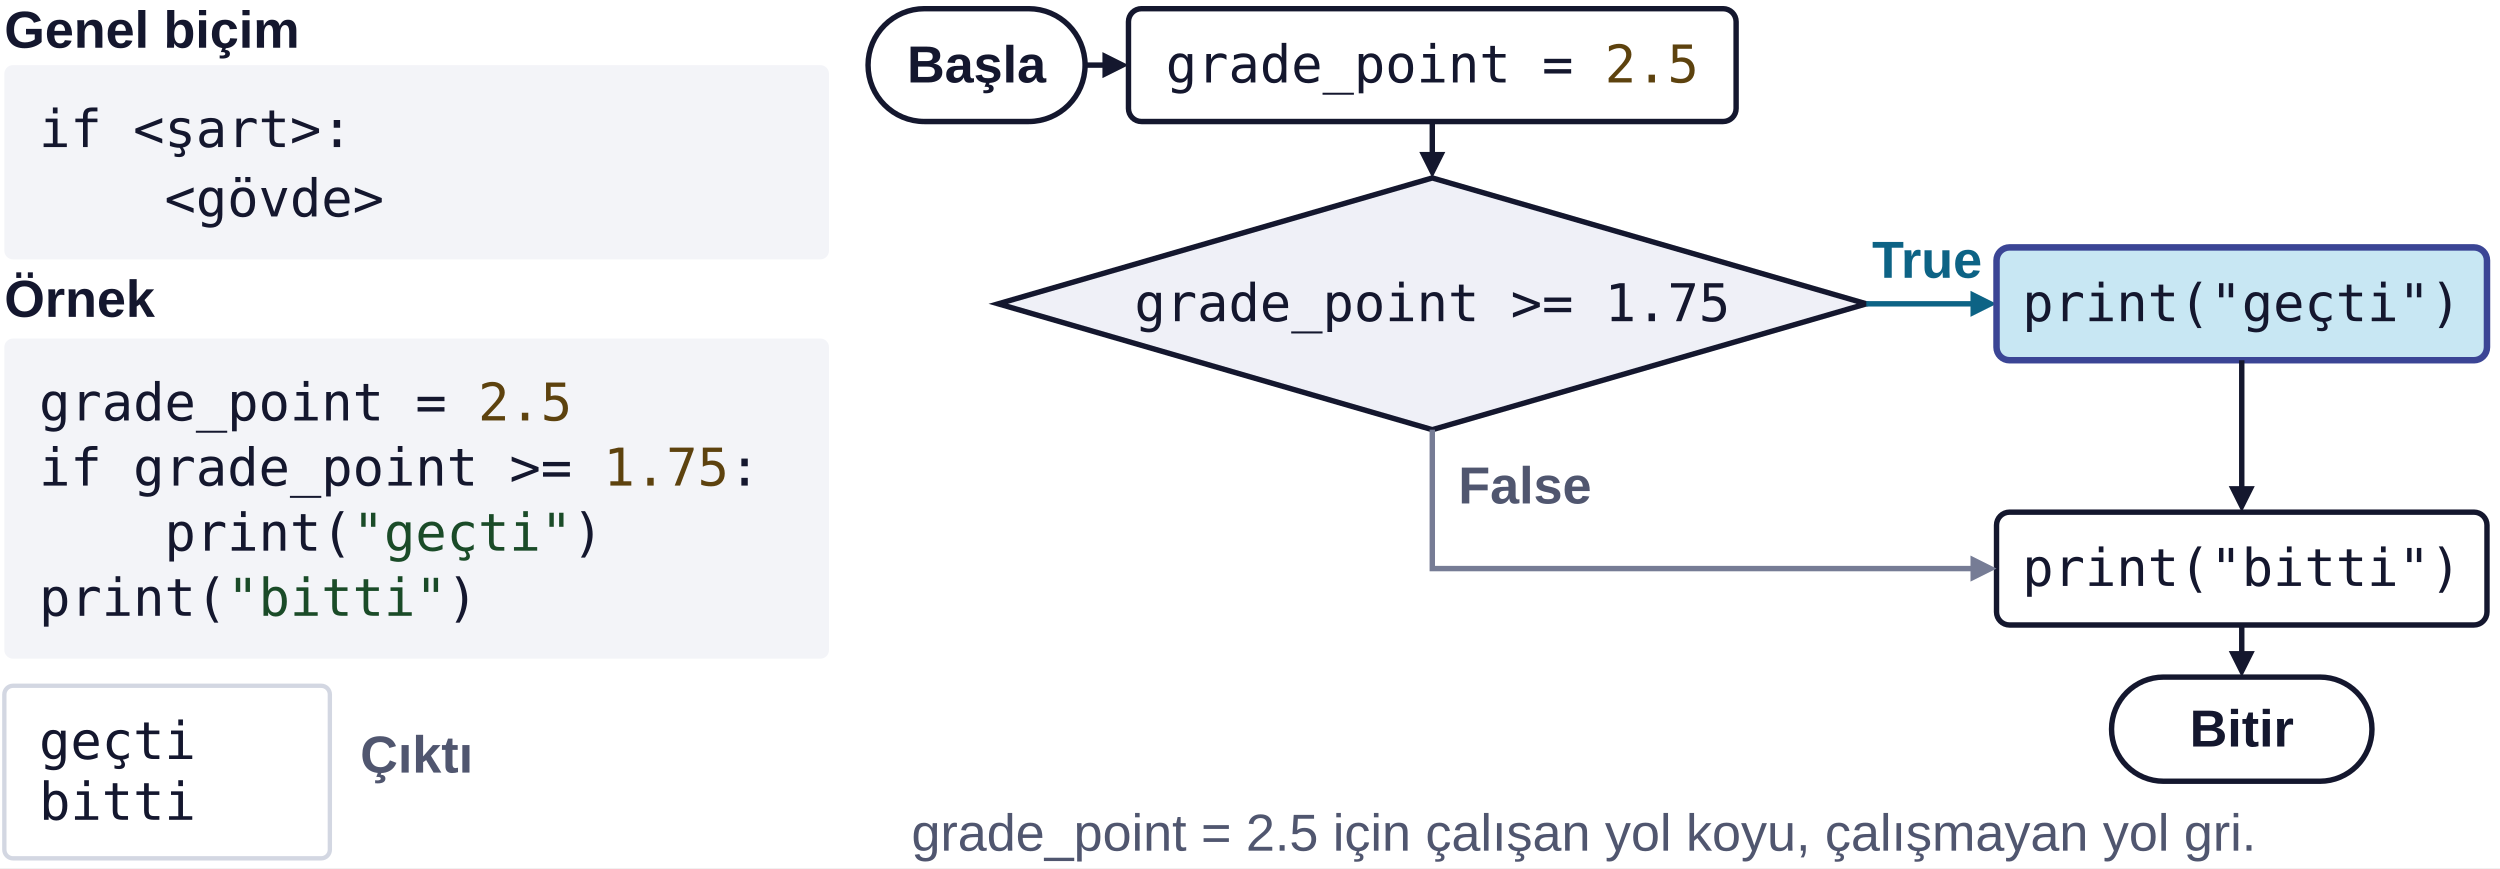
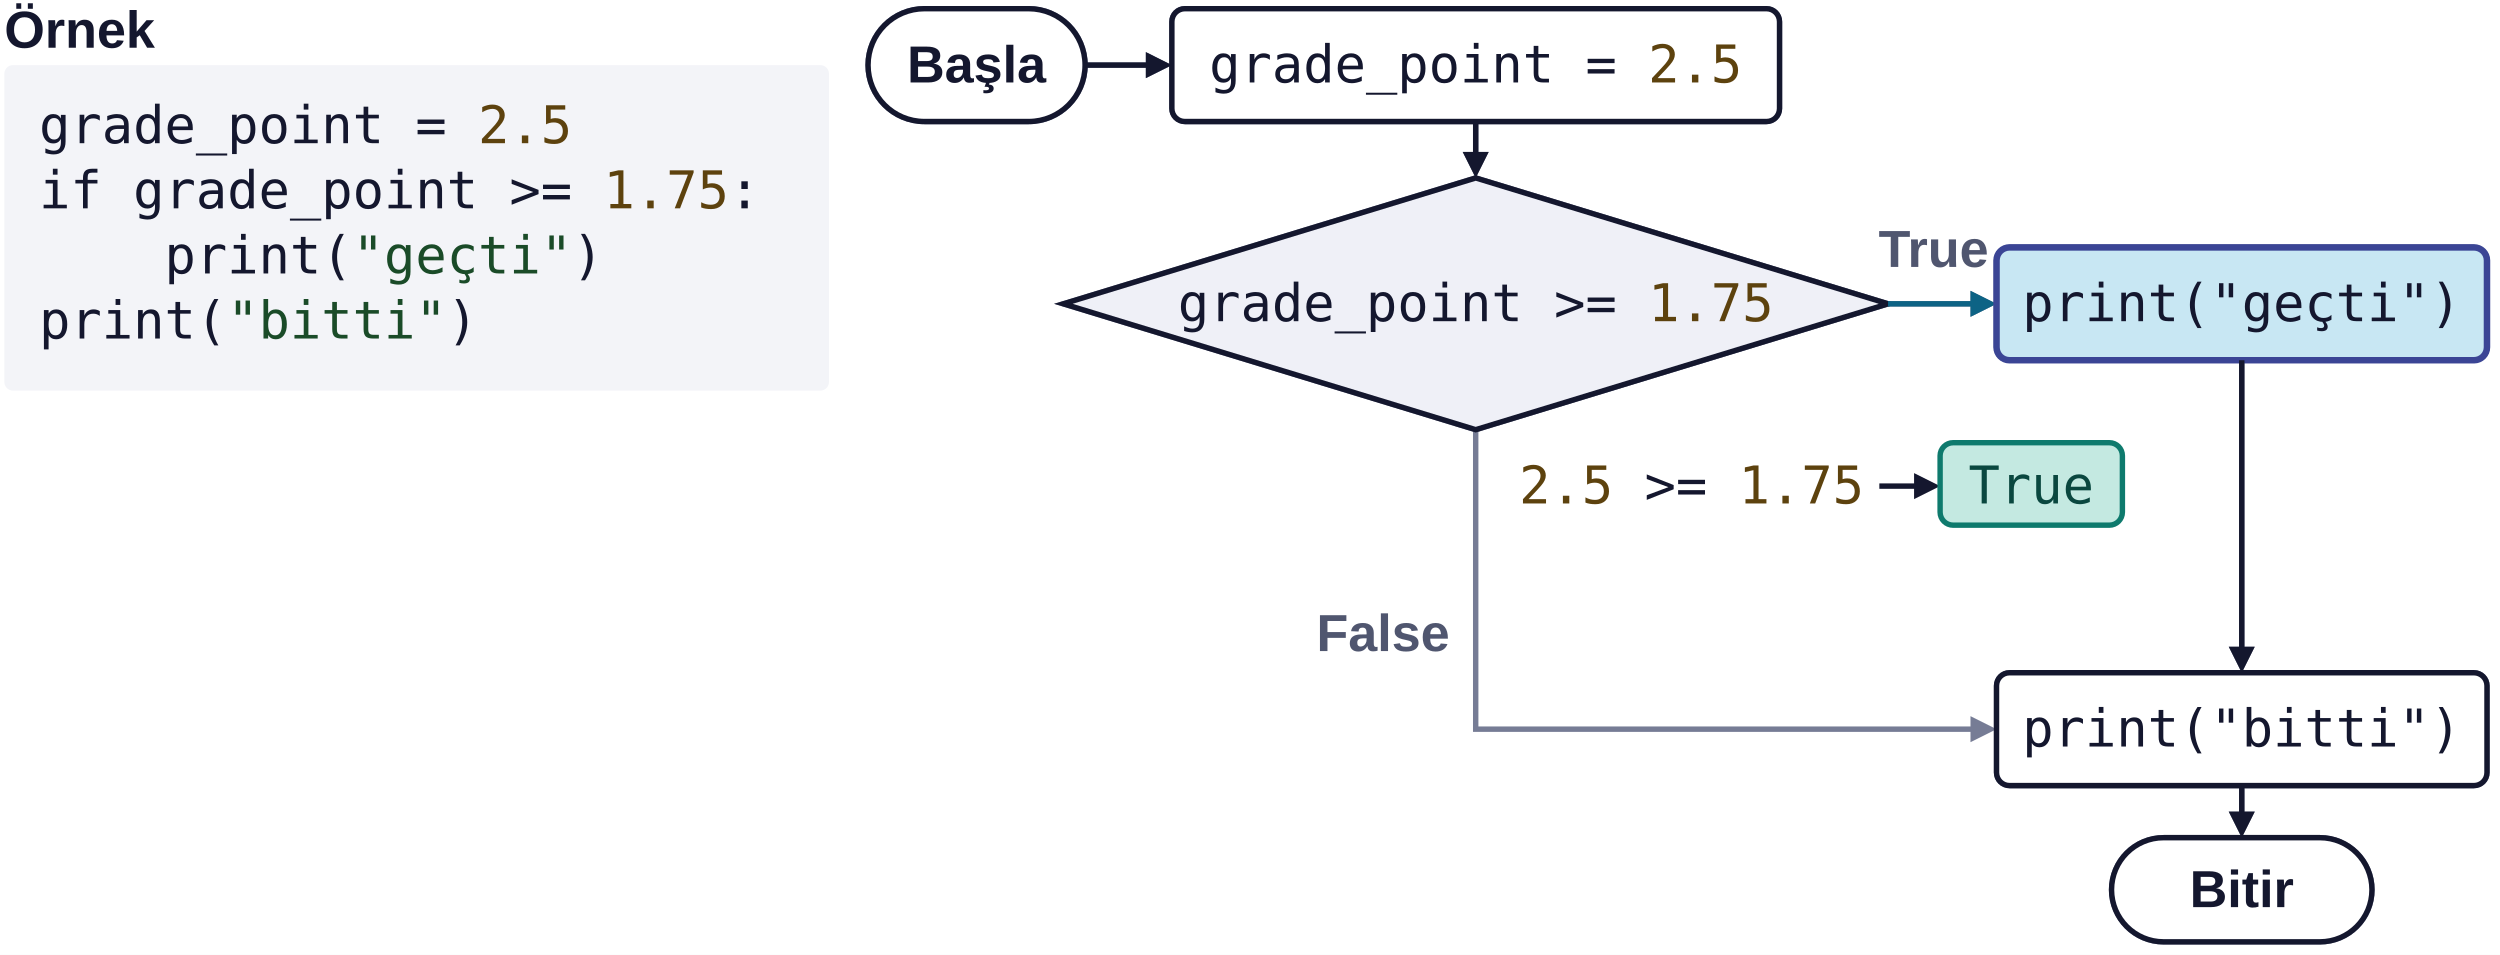
- <svg xmlns="http://www.w3.org/2000/svg" class="dg" viewBox="0 0 1152 400" width="1152" height="400" role="img" aria-labelledby="ders3-if-flow-t ders3-if-flow-d">
+ <svg xmlns="http://www.w3.org/2000/svg" class="dg" viewBox="0 0 1152 440" width="1152" height="440" role="img" aria-labelledby="ders3-if-flow-t ders3-if-flow-d">
  <defs>
    <marker id="ders3-if-flow-ah" viewBox="0 0 12 12" refX="9" refY="6" markerWidth="12" markerHeight="12" markerUnits="userSpaceOnUse" orient="auto-start-reverse">
      <path class="ah" d="M0,0 L12,6 L0,12 z" />
    </marker>
    <marker id="ders3-if-flow-ahm" viewBox="0 0 12 12" refX="9" refY="6" markerWidth="12" markerHeight="12" markerUnits="userSpaceOnUse" orient="auto-start-reverse">
      <path class="ah-m" d="M0,0 L12,6 L0,12 z" />
    </marker>
    <marker id="ders3-if-flow-ahok" viewBox="0 0 12 12" refX="9" refY="6" markerWidth="12" markerHeight="12" markerUnits="userSpaceOnUse" orient="auto-start-reverse">
      <path class="ah-ok" d="M0,0 L12,6 L0,12 z" />
+     </marker>
+     <marker id="ders3-if-flow-aherr" viewBox="0 0 12 12" refX="9" refY="6" markerWidth="12" markerHeight="12" markerUnits="userSpaceOnUse" orient="auto-start-reverse">
+       <path class="ah-err" d="M0,0 L12,6 L0,12 z" />
    </marker>
    <style>
/* dg v3 · IEEE Hacettepe Python diyagram stili · authoring/DIAGRAMS.md'den aynen kopyalanır */
.dg{font-family:"Atkinson Hyperlegible Next","Segoe UI",Arial,sans-serif}
.dg .bg{fill:#FFFFFF;fill:var(--d-bg,#FFFFFF)}
.dg .tx,.dg .lb,.dg .ti,.dg .cd,.dg .cd24{fill:#14172E;fill:var(--d-ink,#14172E)}
.dg .tx{font-size:24px;font-weight:400}
.dg .lb{font-size:24px;font-weight:600}
.dg .ti{font-size:28px;font-weight:700}
.dg .cd,.dg .cd24,.dg .ty,.dg .nm{font-family:"JetBrains Mono",Menlo,Consolas,"DejaVu Sans Mono",monospace;font-weight:500}
.dg .cd{font-size:28px}
.dg .cd24{font-size:24px}
.dg .ty{font-size:24px;fill:#50566F;fill:var(--d-type,#50566F)}
.dg .nm{font-size:28px;font-weight:600;fill:#FFFFFF;fill:var(--d-on-name,#FFFFFF)}
.dg .src{font-size:18px;font-weight:400;fill:#50566F;fill:var(--d-type,#50566F)}
.dg .sub{fill:#50566F;fill:var(--d-type,#50566F)}
.dg .okt{fill:#0D6385;fill:var(--d-ok,#0D6385);font-weight:600}
.dg .errt{fill:#C21C20;fill:var(--d-err,#C21C20);font-weight:600}
.dg .b7{font-weight:700}
.dg .pre{white-space:pre}
.dg .mid{text-anchor:middle}
.dg .end{text-anchor:end}
.dg .box{fill:#FFFFFF;fill:var(--d-paper,#FFFFFF);stroke:#14172E;stroke:var(--d-ink,#14172E);stroke-width:2.5}
.dg .boxm{fill:#FFFFFF;fill:var(--d-paper,#FFFFFF);stroke:#767C95;stroke:var(--d-muted,#767C95);stroke-width:2.5}
.dg .boxhl{fill:#C8E7F3;fill:var(--d-hl,#C8E7F3);stroke:#3B4595;stroke:var(--d-brand,#3B4595);stroke-width:3}
.dg .blk{fill:#FFFFFF;fill:var(--d-paper,#FFFFFF);stroke:#3B4595;stroke:var(--d-brand,#3B4595);stroke-width:2.5}
.dg .frame{fill:none;stroke:#14172E;stroke:var(--d-ink,#14172E);stroke-width:2.5}
.dg .local{fill:#EFF0F7;fill:var(--d-tint,#EFF0F7);stroke:#14172E;stroke:var(--d-ink,#14172E);stroke-width:2.5}
.dg .tmpl{fill:none;stroke:#14172E;stroke:var(--d-ink,#14172E);stroke-width:2.5;stroke-dasharray:8 6}
.dg .cell{fill:#FFFFFF;fill:var(--d-paper,#FFFFFF);stroke:#14172E;stroke:var(--d-ink,#14172E);stroke-width:2}
.dg .cellh{fill:#EFF0F7;fill:var(--d-tint,#EFF0F7);stroke:#14172E;stroke:var(--d-ink,#14172E);stroke-width:2}
.dg .cellhl{fill:#C8E7F3;fill:var(--d-hl,#C8E7F3);stroke:#3B4595;stroke:var(--d-brand,#3B4595);stroke-width:3}
.dg .name{fill:#181C3E;fill:var(--d-name,#181C3E)}
.dg .soft{fill:#F3F4F8;fill:var(--d-surface,#F3F4F8)}
.dg .outp{fill:#FFFFFF;fill:var(--d-paper,#FFFFFF);stroke:#D3D7E2;stroke:var(--d-rule,#D3D7E2);stroke-width:2}
.dg .tint{fill:#EFF0F7;fill:var(--d-tint,#EFF0F7);stroke:#14172E;stroke:var(--d-ink,#14172E);stroke-width:2.5}
.dg .hl{fill:#C8E7F3;fill:var(--d-hl,#C8E7F3)}
.dg .emph{fill:none;stroke:#3B4595;stroke:var(--d-brand,#3B4595);stroke-width:3}
.dg .errbox{fill:#FCEDEE;fill:var(--d-err-bg,#FCEDEE);stroke:#C21C20;stroke:var(--d-err,#C21C20);stroke-width:2.5}
.dg .errdash{fill:none;stroke:#C21C20;stroke:var(--d-err,#C21C20);stroke-width:2.5;stroke-dasharray:8 6}
.dg .okbox{fill:#E9F6FA;fill:var(--d-ok-bg,#E9F6FA);stroke:#0D6385;stroke:var(--d-ok,#0D6385);stroke-width:2.5}
.dg .key{fill:#FFFFFF;fill:var(--d-paper,#FFFFFF);stroke:#767C95;stroke:var(--d-muted,#767C95);stroke-width:2}
.dg .dot{fill:#3B4595;fill:var(--d-brand,#3B4595)}
.dg .dot0{fill:#FFFFFF;fill:var(--d-paper,#FFFFFF);stroke:#3B4595;stroke:var(--d-brand,#3B4595);stroke-width:3}
.dg .ar,.dg .ld,.dg .axis{fill:none;stroke:#14172E;stroke:var(--d-ink,#14172E)}
.dg .ar,.dg .axis{stroke-width:2.5}
.dg .ld{stroke-width:2}
.dg .ar-m{fill:none;stroke:#767C95;stroke:var(--d-muted,#767C95);stroke-width:2.5}
.dg .ar-old{fill:none;stroke:#767C95;stroke:var(--d-muted,#767C95);stroke-width:2.5;stroke-dasharray:8 6}
.dg .ar-ok{fill:none;stroke:#0D6385;stroke:var(--d-ok,#0D6385);stroke-width:2.5}
.dg .ar-err{fill:none;stroke:#C21C20;stroke:var(--d-err,#C21C20);stroke-width:2.5}
.dg .sep{fill:none;stroke:#D3D7E2;stroke:var(--d-rule,#D3D7E2);stroke-width:2}
.dg .dash{fill:none;stroke:#3B4595;stroke:var(--d-brand,#3B4595);stroke-width:2;stroke-dasharray:8 6}
.dg .ah{fill:#14172E;fill:var(--d-ink,#14172E)}
.dg .ah-m{fill:#767C95;fill:var(--d-muted,#767C95)}
.dg .ah-ok{fill:#0D6385;fill:var(--d-ok,#0D6385)}
.dg .ah-err{fill:#C21C20;fill:var(--d-err,#C21C20)}
.dg .co{fill:#14172E;fill:var(--d-ink,#14172E)}
.dg .co-t{fill:#FFFFFF;fill:var(--d-bg,#FFFFFF);font-size:24px;font-weight:700;text-anchor:middle}
.dg .sec{stroke:#3B4595;stroke:var(--d-second,#3B4595)}
/* dg v4 type renkleri · authoring/DIAGRAMS.md §10'dan aynen kopyalanır (dg v3 bloğundan sonra) */
.dg rect.t-int,.dg path.t-int,.dg circle.t-int{fill:#F2CEB3;fill:var(--t-int-bg,#F2CEB3);stroke:#854B00;stroke:var(--t-int,#854B00)}
.dg text.t-int,.dg tspan.t-int{fill:#613109;fill:var(--t-int-tx,#613109)}
.dg rect.t-float,.dg path.t-float,.dg circle.t-float{fill:#FFF1C6;fill:var(--t-float-bg,#FFF1C6);stroke:#9F7000;stroke:var(--t-float,#9F7000)}
.dg text.t-float,.dg tspan.t-float{fill:#5D420E;fill:var(--t-float-tx,#5D420E)}
.dg rect.t-bool,.dg path.t-bool,.dg circle.t-bool{fill:#C4E9E1;fill:var(--t-bool-bg,#C4E9E1);stroke:#0E7A6D;stroke:var(--t-bool,#0E7A6D)}
.dg text.t-bool,.dg tspan.t-bool{fill:#0A473F;fill:var(--t-bool-tx,#0A473F)}
.dg rect.t-str,.dg path.t-str,.dg circle.t-str{fill:#D9F6DD;fill:var(--t-str-bg,#D9F6DD);stroke:#296A3B;stroke:var(--t-str,#296A3B)}
.dg text.t-str,.dg tspan.t-str{fill:#1A4B28;fill:var(--t-str-tx,#1A4B28)}
.dg rect.t-none,.dg path.t-none,.dg circle.t-none{fill:#F6F3EF;fill:var(--t-none-bg,#F6F3EF);stroke:#534C45;stroke:var(--t-none,#534C45)}
.dg text.t-none,.dg tspan.t-none{fill:#413C38;fill:var(--t-none-tx,#413C38)}
.dg rect.t-list,.dg path.t-list,.dg circle.t-list{fill:#F3C8DB;fill:var(--t-list-bg,#F3C8DB);stroke:#8A2B60;stroke:var(--t-list,#8A2B60)}
.dg text.t-list,.dg tspan.t-list{fill:#651E45;fill:var(--t-list-tx,#651E45)}
.dg rect.t-tuple,.dg path.t-tuple,.dg circle.t-tuple{fill:#E3EAF2;fill:var(--t-tuple-bg,#E3EAF2);stroke:#4A6378;stroke:var(--t-tuple,#4A6378)}
.dg text.t-tuple,.dg tspan.t-tuple{fill:#2C3E4F;fill:var(--t-tuple-tx,#2C3E4F)}
.dg rect.t-dict,.dg path.t-dict,.dg circle.t-dict{fill:#DBCEC4;fill:var(--t-dict-bg,#DBCEC4);stroke:#4F2611;stroke:var(--t-dict,#4F2611)}
.dg text.t-dict,.dg tspan.t-dict{fill:#4C2817;fill:var(--t-dict-tx,#4C2817)}
.dg rect.t-set,.dg path.t-set,.dg circle.t-set{fill:#F2F8D6;fill:var(--t-set-bg,#F2F8D6);stroke:#747C42;stroke:var(--t-set,#747C42)}
.dg text.t-set,.dg tspan.t-set{fill:#3F4418;fill:var(--t-set-tx,#3F4418)}
.dg rect.boxhl,.dg path.boxhl,.dg rect.cellhl{fill:#C8E7F3;fill:var(--d-hl,#C8E7F3);stroke:#3B4595;stroke:var(--d-brand,#3B4595)}
+ .dg g.fragment.visible.ifw-k1 ~ .ifw-ok1{fill:#0D6385;fill:var(--d-ok,#0D6385)}
    </style>
  </defs>
-   <rect class="bg" width="1152" height="400" />
-   <text class="lb" x="2" y="22">Genel biçim</text>
-   <rect class="soft" x="2" y="30" width="380" height="89.52" rx="4" />
-   <text class="cd24" x="18" y="67.76">if &lt;şart&gt;:</text>
-   <text class="cd24 pre" x="18" y="99.76" xml:space="preserve">    &lt;gövde&gt;</text>
-   <text class="lb" x="2" y="146">Örnek</text>
-   <rect class="soft" x="2" y="156" width="380" height="147.52" rx="4" />
-   <text class="cd24" x="18" y="193.76">grade_point = <tspan class="t-float">2.5</tspan>
+   <rect class="bg" width="1152" height="440" />
+   <text class="lb" x="2" y="22">Örnek</text>
+   <rect class="soft" x="2" y="30" width="380" height="150" rx="4" />
+   <text class="cd24" x="18" y="66">grade_point = <tspan class="t-float">2.5</tspan>
  </text>
-   <text class="cd24" x="18" y="223.76">if grade_point &gt;= <tspan class="t-float">1.75</tspan>:</text>
-   <text class="cd24 pre" x="18" y="253.76" xml:space="preserve">    print(<tspan class="t-str">"geçti"</tspan>)</text>
-   <text class="cd24" x="18" y="283.76">print(<tspan class="t-str">"bitti"</tspan>)</text>
-   <rect class="outp" x="2" y="316" width="150" height="79.52" rx="4" />
-   <text class="cd24" x="18" y="349.76">geçti</text>
-   <text class="cd24" x="18" y="377.76">bitti</text>
-   <text class="lb sub" x="166" y="356">Çıktı</text>
+   <text class="cd24" x="18" y="96">if grade_point &gt;= <tspan class="t-float">1.75</tspan>:</text>
+   <text class="cd24 pre" x="18" y="126" xml:space="preserve">    print(<tspan class="t-str">"geçti"</tspan>)</text>
+   <text class="cd24" x="18" y="156">print(<tspan class="t-str">"bitti"</tspan>)</text>
+   <rect class="boxm" x="400" y="4" width="100" height="52" rx="26" />
+   <path class="ar-m" d="M500,30 H537" marker-end="url(#ders3-if-flow-ahm)" />
+   <rect class="boxm" x="540" y="4" width="280" height="52" rx="6" />
+   <path class="ar-m" d="M680,56 V79" marker-end="url(#ders3-if-flow-ahm)" />
+   <polygon class="boxm" points="490,140 680,82 870,140 680,198" />
+   <path class="ar-m" d="M870,140 H917" marker-end="url(#ders3-if-flow-ahm)" />
+   <rect class="boxm" x="920" y="114" width="226" height="52" rx="6" />
+   <path class="ar-m" d="M1033,166 V307" marker-end="url(#ders3-if-flow-ahm)" />
+   <rect class="boxm" x="920" y="310" width="226" height="52" rx="6" />
+   <path class="ar-m" d="M680,198 V336 H917" marker-end="url(#ders3-if-flow-ahm)" />
+   <path class="ar-m" d="M1033,362 V383" marker-end="url(#ders3-if-flow-ahm)" />
+   <rect class="boxm" x="973" y="386" width="120" height="48" rx="24" />
  <rect class="box" x="400" y="4" width="100" height="52" rx="26" />
+   <path class="ar" d="M500,30 H537" marker-end="url(#ders3-if-flow-ah)" />
+   <rect class="box" x="540" y="4" width="280" height="52" rx="6" />
+   <g class="fragment ifw-k0" data-fragment-index="0">
+     <path class="ar" d="M680,56 V79" marker-end="url(#ders3-if-flow-ah)" />
+     <polygon class="tint" points="490,140 680,82 870,140 680,198" />
+     <text class="cd24" x="700" y="232">
+       <tspan class="t-float">2.5</tspan> &gt;= <tspan class="t-float">1.75</tspan>
+     </text>
+     <path class="ar" d="M866,224 H891" marker-end="url(#ders3-if-flow-ah)" />
+     <rect class="box t-bool" x="894" y="204" width="84" height="38" rx="6" />
+     <text class="cd24 mid t-bool" x="936.0" y="232">True</text>
+   </g>
+   <g class="fragment ifw-k1" data-fragment-index="1">
+     <path class="ar-ok" d="M870,140 H917" marker-end="url(#ders3-if-flow-ahok)" />
+     <rect class="boxhl" x="920" y="114" width="226" height="52" rx="6" />
+   </g>
+   <g class="fragment ifw-k2" data-fragment-index="2">
+     <path class="ar" d="M1033,166 V307" marker-end="url(#ders3-if-flow-ah)" />
+     <rect class="box" x="920" y="310" width="226" height="52" rx="6" />
+     <path class="ar" d="M1033,362 V383" marker-end="url(#ders3-if-flow-ah)" />
+     <rect class="box" x="973" y="386" width="120" height="48" rx="24" />
+   </g>
  <text class="lb mid" x="450" y="38">Başla</text>
-   <path class="ar" d="M500,30 H517" marker-end="url(#ders3-if-flow-ah)" />
-   <rect class="box" x="520" y="4" width="280" height="52" rx="6" />
-   <text class="cd24 mid" x="660" y="38">grade_point = <tspan class="t-float">2.5</tspan>
+   <text class="cd24 mid" x="680" y="38">grade_point = <tspan class="t-float">2.5</tspan>
  </text>
-   <path class="ar" d="M660,56 V79" marker-end="url(#ders3-if-flow-ah)" />
-   <polygon class="tint" points="460,140 660,82 860,140 660,198" />
-   <text class="cd24 mid" x="660" y="148">grade_point &gt;= 1.75</text>
-   <path class="ar-ok" d="M860,140 H917" marker-end="url(#ders3-if-flow-ahok)" />
-   <text class="lb okt mid" x="888" y="128">True</text>
-   <rect class="boxhl" x="920" y="114" width="226" height="52" rx="6" />
+   <text class="cd24 mid" x="680" y="148">grade_point &gt;= <tspan class="t-float">1.75</tspan>
+   </text>
+   <text class="lb sub mid ifw-ok1" x="891" y="123">True</text>
  <text class="cd24 mid" x="1033" y="148">print("geçti")</text>
-   <path class="ar" d="M1033,166 V233" marker-end="url(#ders3-if-flow-ah)" />
-   <rect class="box" x="920" y="236" width="226" height="52" rx="6" />
-   <text class="cd24 mid" x="1033" y="270">print("bitti")</text>
-   <path class="ar-m" d="M660,198 V262 H917" marker-end="url(#ders3-if-flow-ahm)" />
-   <text class="lb sub" x="672" y="232">False</text>
-   <path class="ar" d="M1033,288 V309" marker-end="url(#ders3-if-flow-ah)" />
-   <rect class="box" x="973" y="312" width="120" height="48" rx="24" />
-   <text class="lb mid" x="1033" y="344">Bitir</text>
-   <text class="tx sub" x="420" y="392">grade_point = 2.5 için çalışan yol koyu, çalışmayan yol gri.</text>
+   <text class="cd24 mid" x="1033" y="344">print("bitti")</text>
+   <text class="lb sub end" x="668" y="300">False</text>
+   <text class="lb mid" x="1033" y="418">Bitir</text>
</svg>
